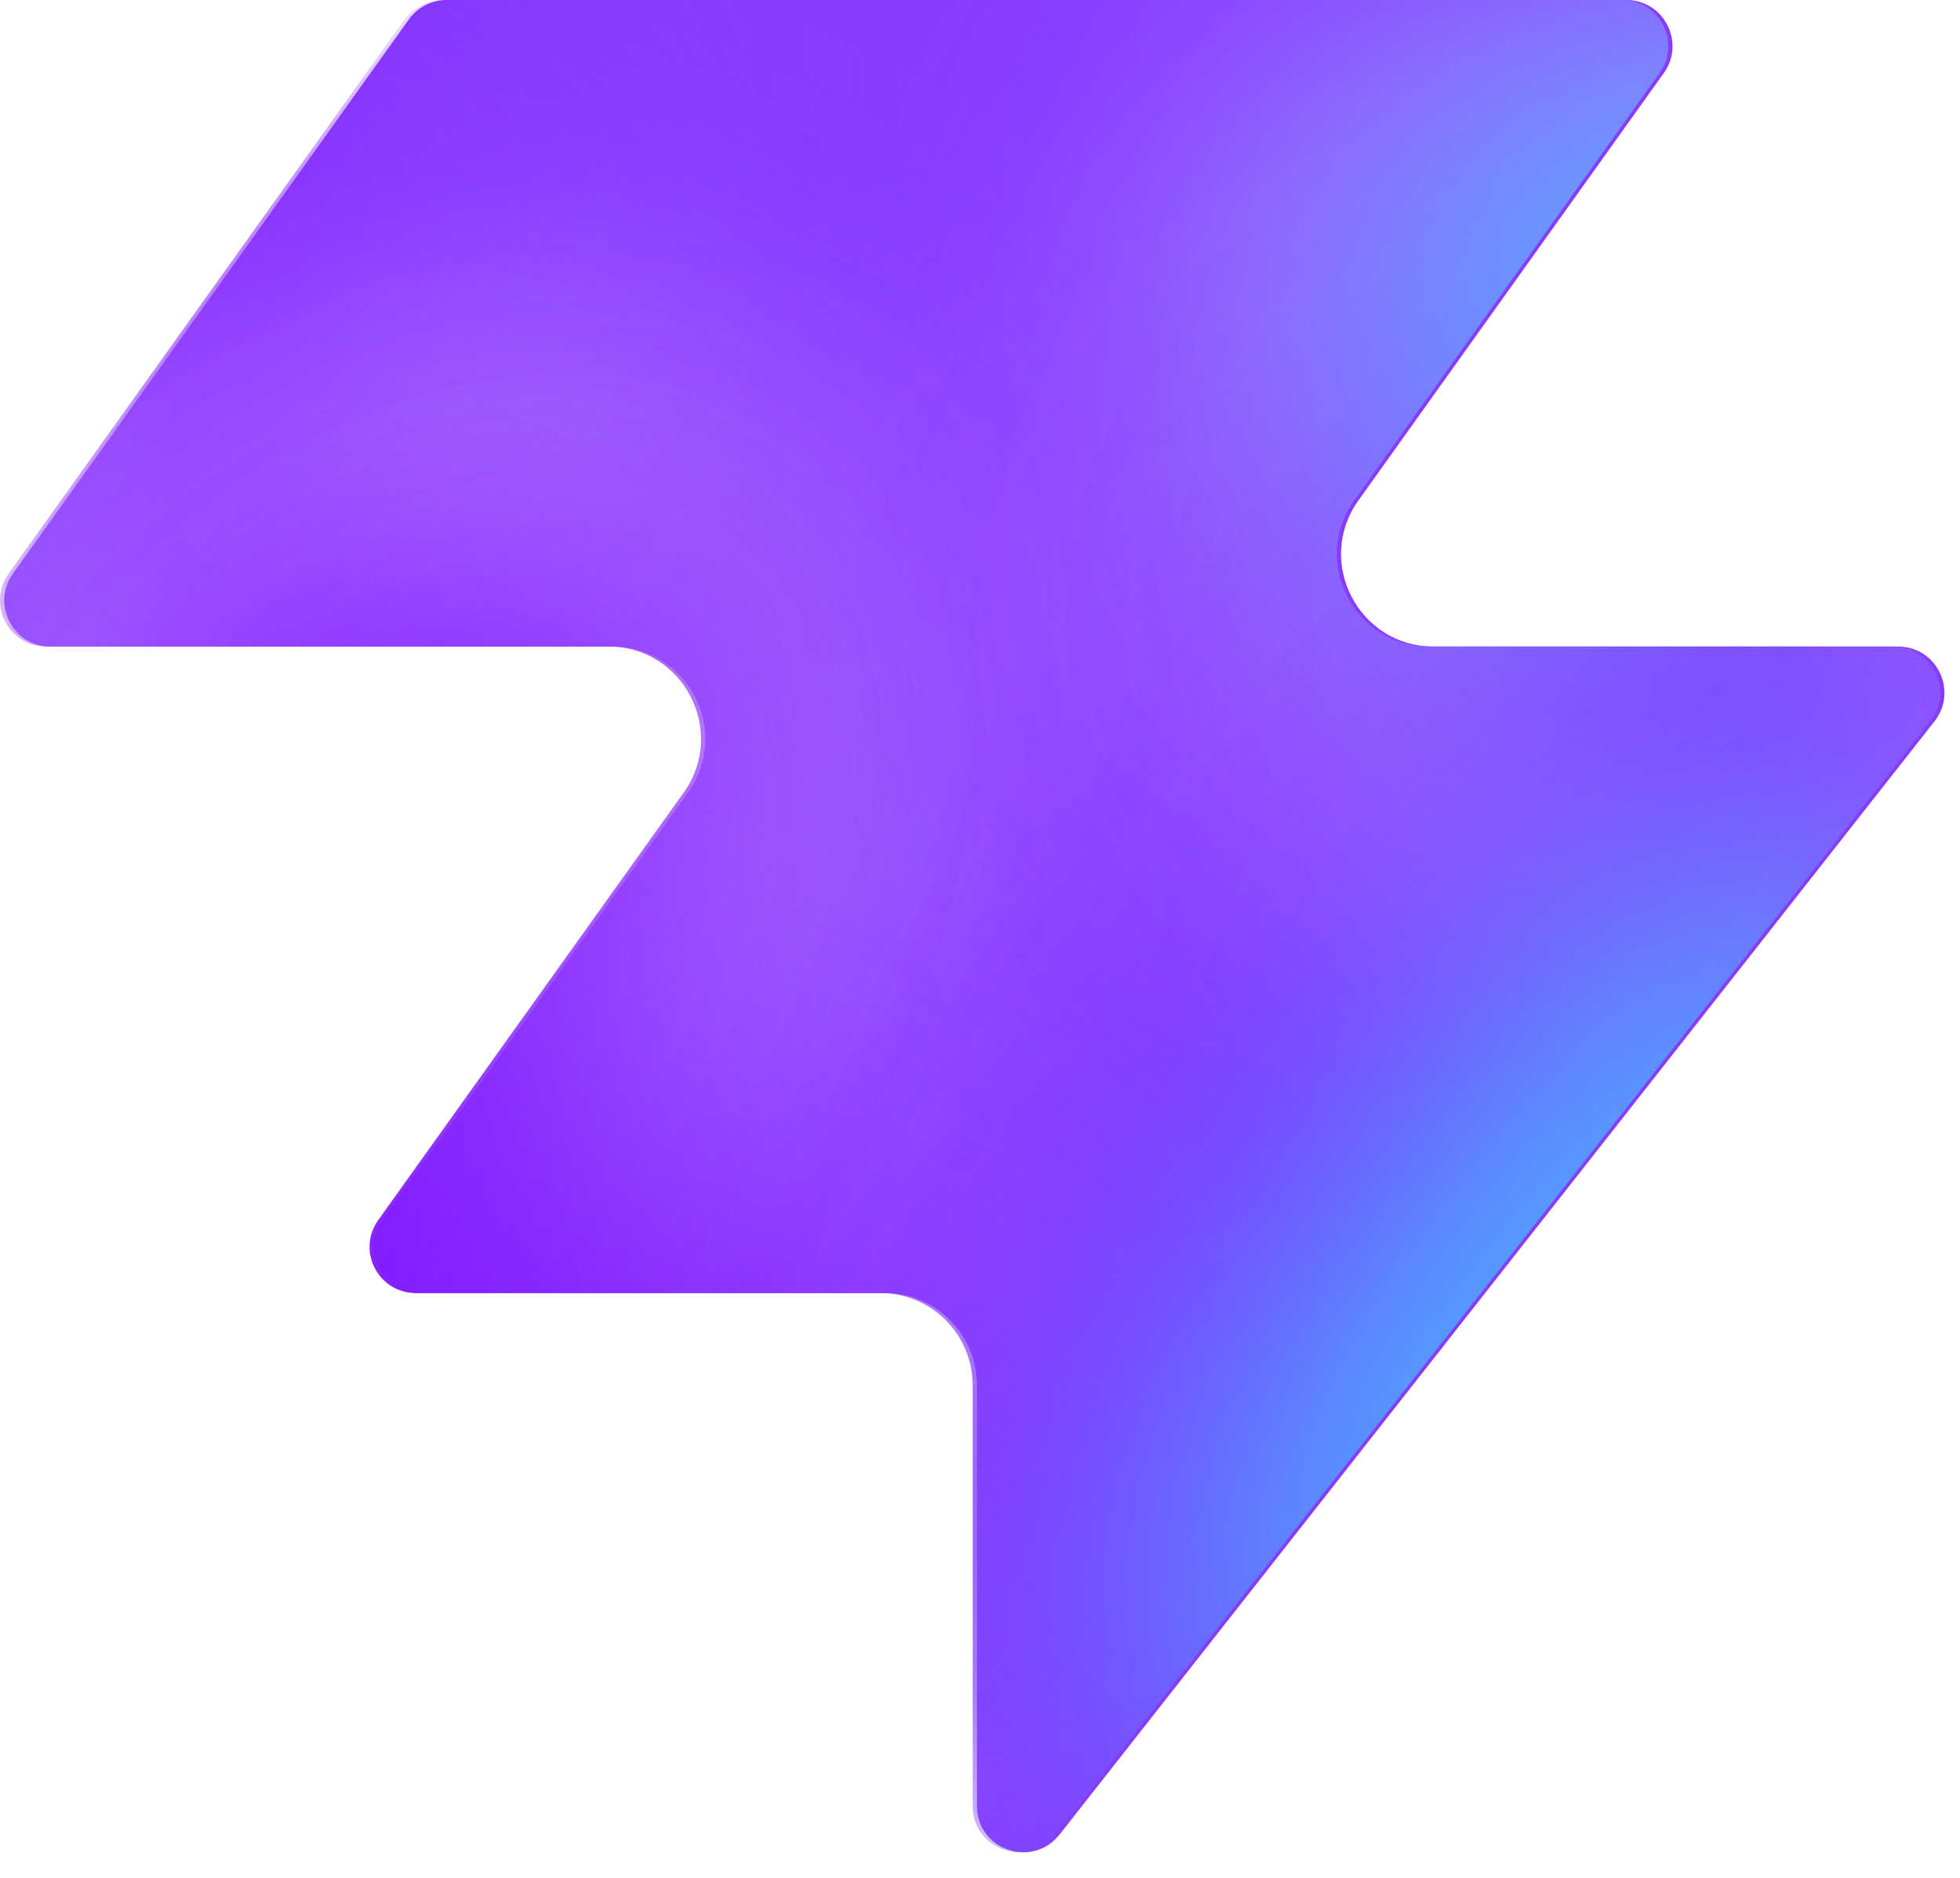
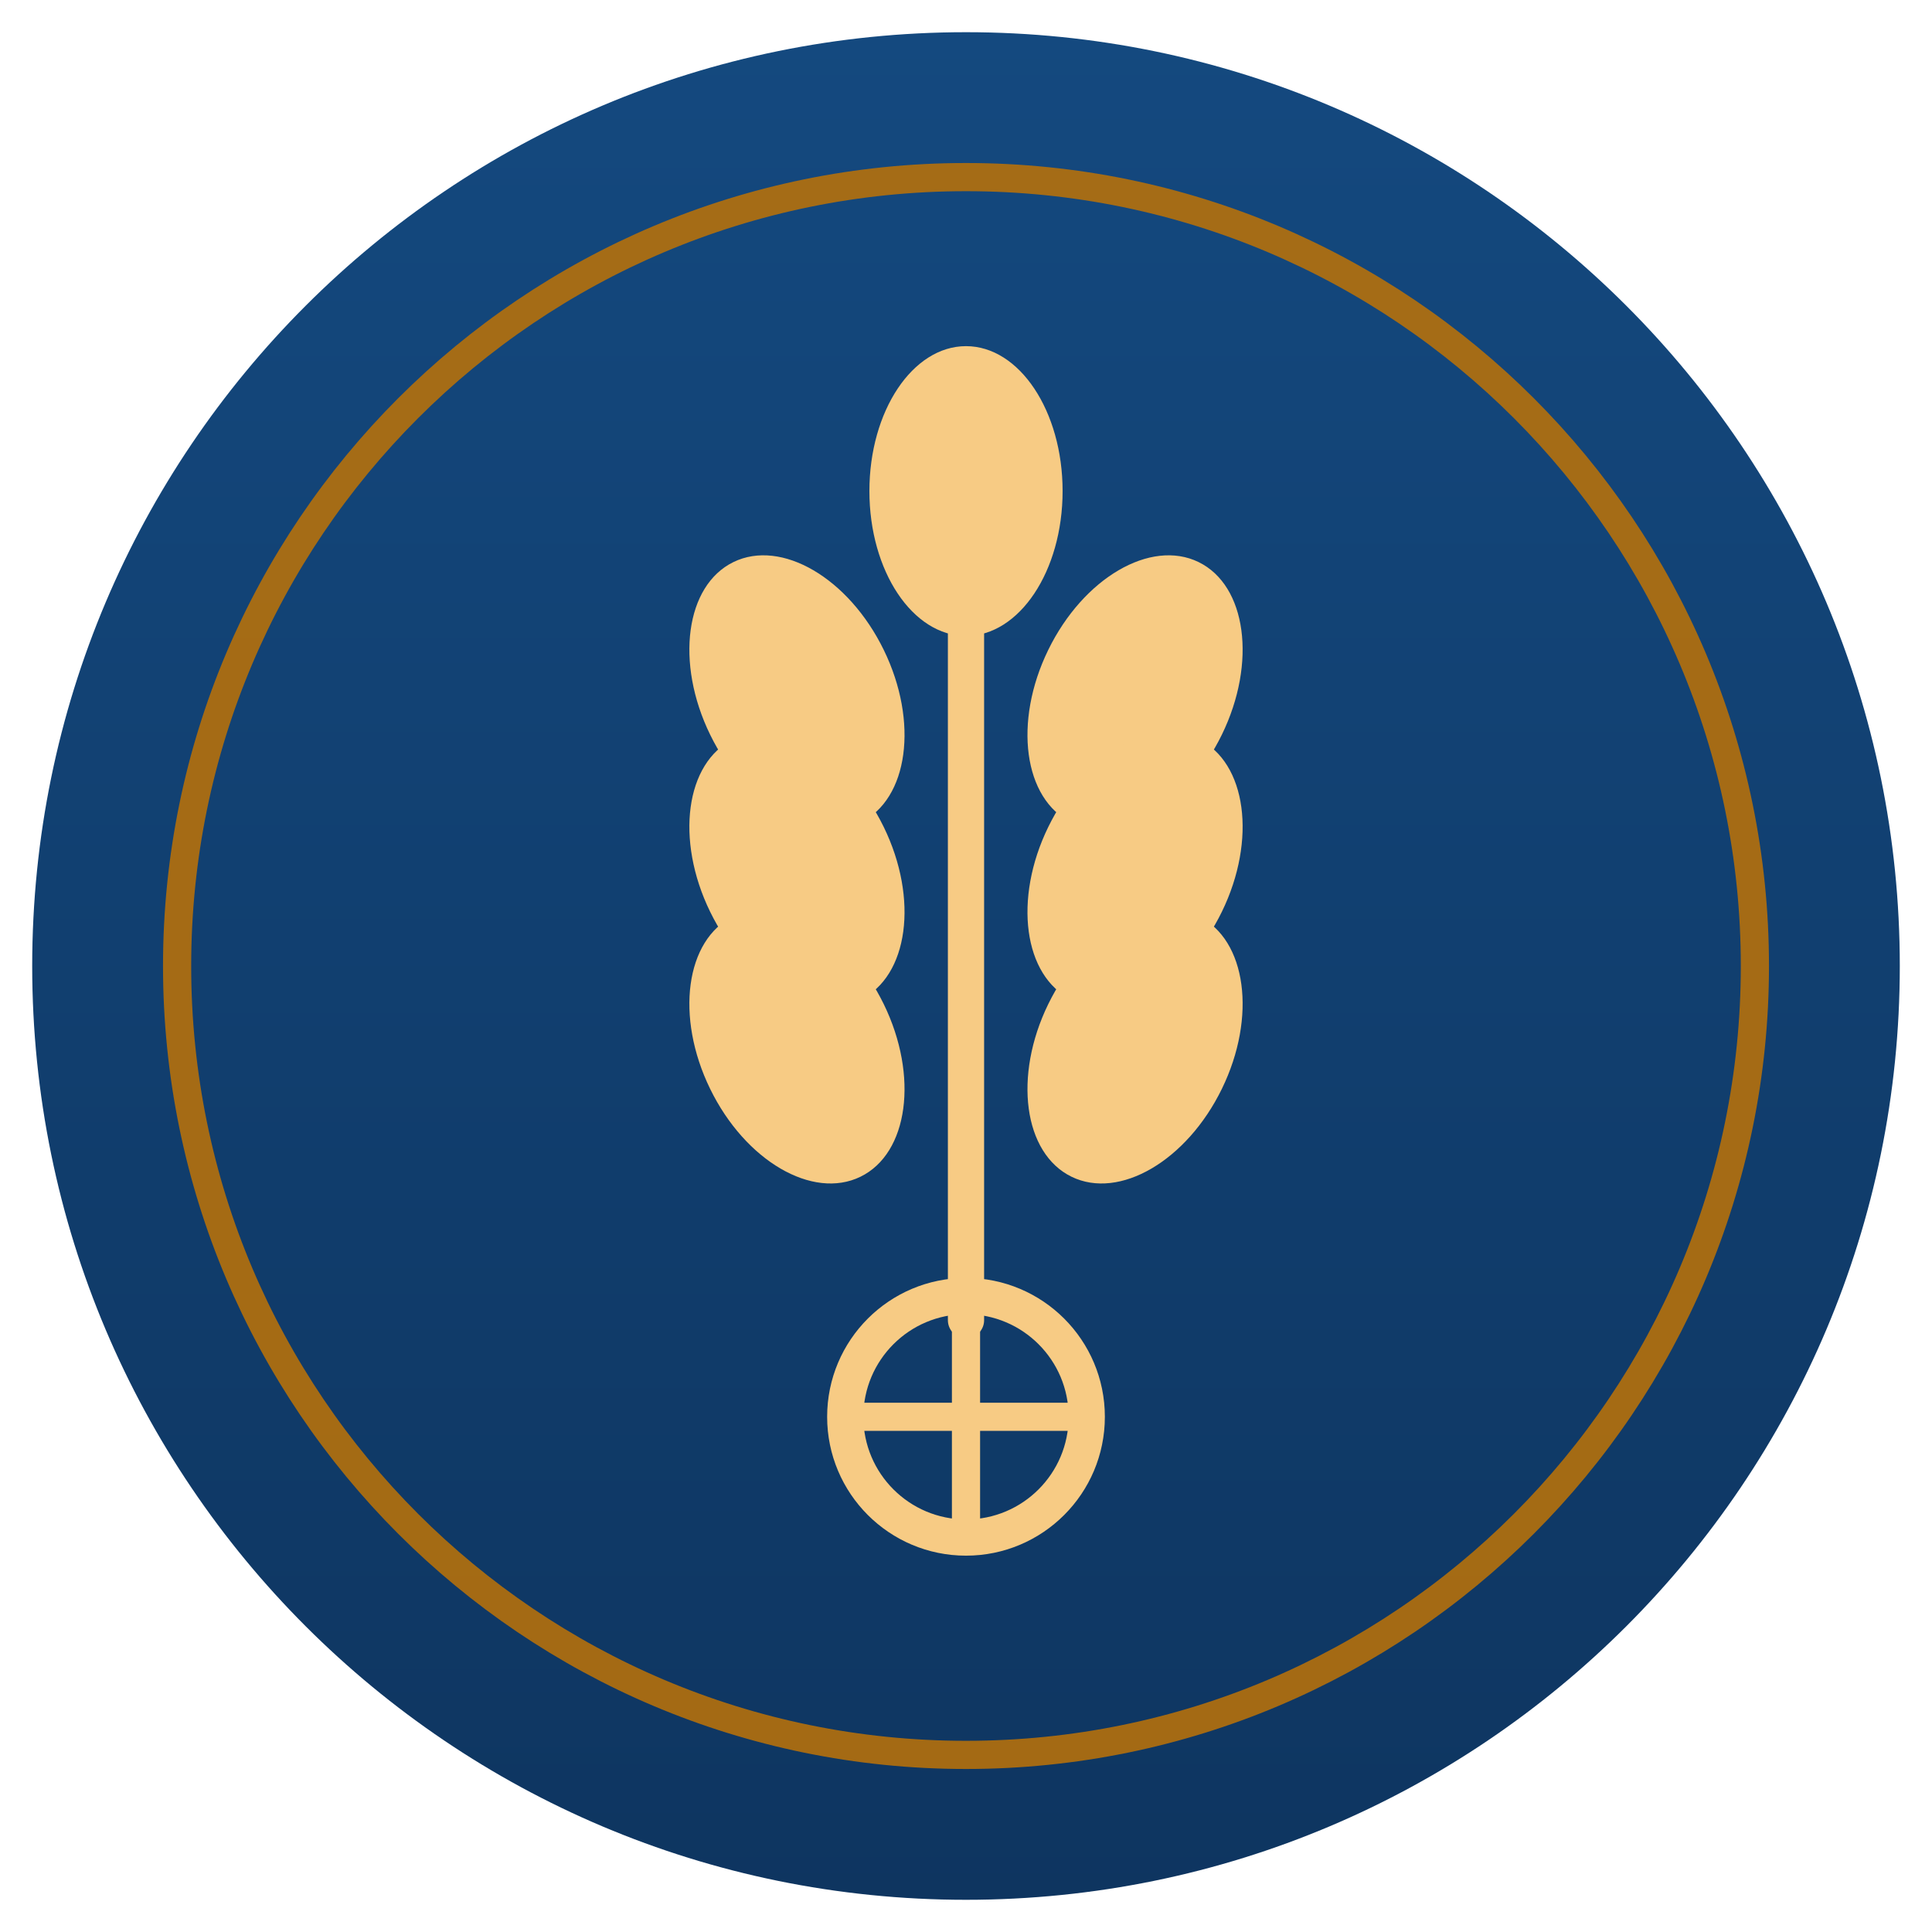
- <svg xmlns="http://www.w3.org/2000/svg" width="48" height="46" fill="none" viewBox="0 0 48 46">
-   <path fill="#863bff" d="M25.946 44.938c-.664.845-2.021.375-2.021-.698V33.937a2.26 2.26 0 0 0-2.262-2.262H10.287c-.92 0-1.456-1.04-.92-1.788l7.48-10.471c1.07-1.497 0-3.578-1.842-3.578H1.237c-.92 0-1.456-1.04-.92-1.788L10.013.474c.214-.297.556-.474.92-.474h28.894c.92 0 1.456 1.04.92 1.788l-7.48 10.471c-1.07 1.498 0 3.579 1.842 3.579h11.377c.943 0 1.473 1.088.89 1.83L25.947 44.94z" style="fill:#863bff;fill:color(display-p3 .525 .23 1);fill-opacity:1" />
-   <mask id="a" width="48" height="46" x="0" y="0" maskUnits="userSpaceOnUse" style="mask-type:alpha">
-     <path fill="#000" d="M25.842 44.938c-.664.844-2.021.375-2.021-.698V33.937a2.26 2.26 0 0 0-2.262-2.262H10.183c-.92 0-1.456-1.04-.92-1.788l7.48-10.471c1.07-1.498 0-3.579-1.842-3.579H1.133c-.92 0-1.456-1.04-.92-1.787L9.91.473c.214-.297.556-.474.92-.474h28.894c.92 0 1.456 1.04.92 1.788l-7.48 10.471c-1.07 1.498 0 3.578 1.842 3.578h11.377c.943 0 1.473 1.088.89 1.832L25.843 44.94z" style="fill:#000;fill-opacity:1" />
-   </mask>
-   <g mask="url(#a)">
-     <g filter="url(#b)">
-       <ellipse cx="5.508" cy="14.704" fill="#ede6ff" rx="5.508" ry="14.704" style="fill:#ede6ff;fill:color(display-p3 .927 .903 1);fill-opacity:1" transform="matrix(.00324 1 1 -.00324 -4.47 31.516)" />
-     </g>
-     <g filter="url(#c)">
-       <ellipse cx="10.399" cy="29.851" fill="#ede6ff" rx="10.399" ry="29.851" style="fill:#ede6ff;fill:color(display-p3 .927 .903 1);fill-opacity:1" transform="matrix(.00324 1 1 -.00324 -39.328 7.883)" />
-     </g>
-     <g filter="url(#d)">
-       <ellipse cx="5.508" cy="30.487" fill="#7e14ff" rx="5.508" ry="30.487" style="fill:#7e14ff;fill:color(display-p3 .492 .077 1);fill-opacity:1" transform="rotate(89.814 -25.913 -14.639)scale(1 -1)" />
-     </g>
-     <g filter="url(#e)">
-       <ellipse cx="5.508" cy="30.599" fill="#7e14ff" rx="5.508" ry="30.599" style="fill:#7e14ff;fill:color(display-p3 .492 .077 1);fill-opacity:1" transform="rotate(89.814 -32.644 -3.334)scale(1 -1)" />
-     </g>
-     <g filter="url(#f)">
-       <ellipse cx="5.508" cy="30.599" fill="#7e14ff" rx="5.508" ry="30.599" style="fill:#7e14ff;fill:color(display-p3 .492 .077 1);fill-opacity:1" transform="matrix(.00324 1 1 -.00324 -34.34 30.47)" />
-     </g>
-     <g filter="url(#g)">
-       <ellipse cx="14.072" cy="22.078" fill="#ede6ff" rx="14.072" ry="22.078" style="fill:#ede6ff;fill:color(display-p3 .927 .903 1);fill-opacity:1" transform="rotate(93.35 24.506 48.493)scale(-1 1)" />
-     </g>
-     <g filter="url(#h)">
-       <ellipse cx="3.47" cy="21.501" fill="#7e14ff" rx="3.47" ry="21.501" style="fill:#7e14ff;fill:color(display-p3 .492 .077 1);fill-opacity:1" transform="rotate(89.009 28.708 47.59)scale(-1 1)" />
-     </g>
-     <g filter="url(#i)">
-       <ellipse cx="3.47" cy="21.501" fill="#7e14ff" rx="3.47" ry="21.501" style="fill:#7e14ff;fill:color(display-p3 .492 .077 1);fill-opacity:1" transform="rotate(89.009 28.708 47.59)scale(-1 1)" />
-     </g>
-     <g filter="url(#j)">
-       <ellipse cx=".387" cy="8.972" fill="#7e14ff" rx="4.407" ry="29.108" style="fill:#7e14ff;fill:color(display-p3 .492 .077 1);fill-opacity:1" transform="rotate(39.51 .387 8.972)" />
-     </g>
-     <g filter="url(#k)">
-       <ellipse cx="47.523" cy="-6.092" fill="#7e14ff" rx="4.407" ry="29.108" style="fill:#7e14ff;fill:color(display-p3 .492 .077 1);fill-opacity:1" transform="rotate(37.892 47.523 -6.092)" />
-     </g>
-     <g filter="url(#l)">
-       <ellipse cx="41.412" cy="6.333" fill="#47bfff" rx="5.971" ry="9.665" style="fill:#47bfff;fill:color(display-p3 .28 .748 1);fill-opacity:1" transform="rotate(37.892 41.412 6.333)" />
-     </g>
-     <g filter="url(#m)">
-       <ellipse cx="-1.879" cy="38.332" fill="#7e14ff" rx="4.407" ry="29.108" style="fill:#7e14ff;fill:color(display-p3 .492 .077 1);fill-opacity:1" transform="rotate(37.892 -1.88 38.332)" />
-     </g>
-     <g filter="url(#n)">
-       <ellipse cx="-1.879" cy="38.332" fill="#7e14ff" rx="4.407" ry="29.108" style="fill:#7e14ff;fill:color(display-p3 .492 .077 1);fill-opacity:1" transform="rotate(37.892 -1.88 38.332)" />
-     </g>
-     <g filter="url(#o)">
-       <ellipse cx="35.651" cy="29.907" fill="#7e14ff" rx="4.407" ry="29.108" style="fill:#7e14ff;fill:color(display-p3 .492 .077 1);fill-opacity:1" transform="rotate(37.892 35.651 29.907)" />
-     </g>
-     <g filter="url(#p)">
-       <ellipse cx="38.418" cy="32.4" fill="#47bfff" rx="5.971" ry="15.297" style="fill:#47bfff;fill:color(display-p3 .28 .748 1);fill-opacity:1" transform="rotate(37.892 38.418 32.4)" />
-     </g>
+ <svg xmlns="http://www.w3.org/2000/svg" viewBox="0 0 120 120" role="img" aria-label="Titanic D">
+   <defs>
+     <linearGradient id="td-disc" x1="0" y1="0" x2="0" y2="1">
+       <stop offset="0%" stop-color="#14497f" />
+       <stop offset="100%" stop-color="#0e3560" />
+     </linearGradient>
+   </defs>
+   <circle cx="60" cy="60" r="58" fill="url(#td-disc)" />
+   <circle cx="60" cy="60" r="49" fill="none" stroke="#b5700b" stroke-width="1.75" opacity="0.9" />
+   <g fill="#f7cb84">
+     <ellipse cx="60" cy="30.5" rx="6" ry="9" />
+     <ellipse cx="49.5" cy="43" rx="6" ry="9" transform="rotate(-26 49.5 43)" />
+     <ellipse cx="70.5" cy="43" rx="6" ry="9" transform="rotate(26 70.5 43)" />
+     <ellipse cx="49.5" cy="54" rx="6" ry="9" transform="rotate(-26 49.5 54)" />
+     <ellipse cx="70.5" cy="54" rx="6" ry="9" transform="rotate(26 70.5 54)" />
+     <ellipse cx="49.5" cy="65" rx="6" ry="9" transform="rotate(-26 49.5 65)" />
+     <ellipse cx="70.5" cy="65" rx="6" ry="9" transform="rotate(26 70.5 65)" />
  </g>
-   <defs>
-     <filter id="b" width="60.045" height="41.654" x="-19.77" y="16.149" color-interpolation-filters="sRGB" filterUnits="userSpaceOnUse">
-       <feFlood flood-opacity="0" result="BackgroundImageFix" />
-       <feBlend in="SourceGraphic" in2="BackgroundImageFix" result="shape" />
-       <feGaussianBlur result="effect1_foregroundBlur_2002_17158" stdDeviation="7.659" />
-     </filter>
-     <filter id="c" width="90.34" height="51.437" x="-54.613" y="-7.533" color-interpolation-filters="sRGB" filterUnits="userSpaceOnUse">
-       <feFlood flood-opacity="0" result="BackgroundImageFix" />
-       <feBlend in="SourceGraphic" in2="BackgroundImageFix" result="shape" />
-       <feGaussianBlur result="effect1_foregroundBlur_2002_17158" stdDeviation="7.659" />
-     </filter>
-     <filter id="d" width="79.355" height="29.4" x="-49.64" y="2.03" color-interpolation-filters="sRGB" filterUnits="userSpaceOnUse">
-       <feFlood flood-opacity="0" result="BackgroundImageFix" />
-       <feBlend in="SourceGraphic" in2="BackgroundImageFix" result="shape" />
-       <feGaussianBlur result="effect1_foregroundBlur_2002_17158" stdDeviation="4.596" />
-     </filter>
-     <filter id="e" width="79.579" height="29.4" x="-45.045" y="20.029" color-interpolation-filters="sRGB" filterUnits="userSpaceOnUse">
-       <feFlood flood-opacity="0" result="BackgroundImageFix" />
-       <feBlend in="SourceGraphic" in2="BackgroundImageFix" result="shape" />
-       <feGaussianBlur result="effect1_foregroundBlur_2002_17158" stdDeviation="4.596" />
-     </filter>
-     <filter id="f" width="79.579" height="29.4" x="-43.513" y="21.178" color-interpolation-filters="sRGB" filterUnits="userSpaceOnUse">
-       <feFlood flood-opacity="0" result="BackgroundImageFix" />
-       <feBlend in="SourceGraphic" in2="BackgroundImageFix" result="shape" />
-       <feGaussianBlur result="effect1_foregroundBlur_2002_17158" stdDeviation="4.596" />
-     </filter>
-     <filter id="g" width="74.749" height="58.852" x="15.756" y="-17.901" color-interpolation-filters="sRGB" filterUnits="userSpaceOnUse">
-       <feFlood flood-opacity="0" result="BackgroundImageFix" />
-       <feBlend in="SourceGraphic" in2="BackgroundImageFix" result="shape" />
-       <feGaussianBlur result="effect1_foregroundBlur_2002_17158" stdDeviation="7.659" />
-     </filter>
-     <filter id="h" width="61.377" height="25.362" x="23.548" y="2.284" color-interpolation-filters="sRGB" filterUnits="userSpaceOnUse">
-       <feFlood flood-opacity="0" result="BackgroundImageFix" />
-       <feBlend in="SourceGraphic" in2="BackgroundImageFix" result="shape" />
-       <feGaussianBlur result="effect1_foregroundBlur_2002_17158" stdDeviation="4.596" />
-     </filter>
-     <filter id="i" width="61.377" height="25.362" x="23.548" y="2.284" color-interpolation-filters="sRGB" filterUnits="userSpaceOnUse">
-       <feFlood flood-opacity="0" result="BackgroundImageFix" />
-       <feBlend in="SourceGraphic" in2="BackgroundImageFix" result="shape" />
-       <feGaussianBlur result="effect1_foregroundBlur_2002_17158" stdDeviation="4.596" />
-     </filter>
-     <filter id="j" width="56.045" height="63.649" x="-27.636" y="-22.853" color-interpolation-filters="sRGB" filterUnits="userSpaceOnUse">
-       <feFlood flood-opacity="0" result="BackgroundImageFix" />
-       <feBlend in="SourceGraphic" in2="BackgroundImageFix" result="shape" />
-       <feGaussianBlur result="effect1_foregroundBlur_2002_17158" stdDeviation="4.596" />
-     </filter>
-     <filter id="k" width="54.814" height="64.646" x="20.116" y="-38.415" color-interpolation-filters="sRGB" filterUnits="userSpaceOnUse">
-       <feFlood flood-opacity="0" result="BackgroundImageFix" />
-       <feBlend in="SourceGraphic" in2="BackgroundImageFix" result="shape" />
-       <feGaussianBlur result="effect1_foregroundBlur_2002_17158" stdDeviation="4.596" />
-     </filter>
-     <filter id="l" width="33.541" height="35.313" x="24.641" y="-11.323" color-interpolation-filters="sRGB" filterUnits="userSpaceOnUse">
-       <feFlood flood-opacity="0" result="BackgroundImageFix" />
-       <feBlend in="SourceGraphic" in2="BackgroundImageFix" result="shape" />
-       <feGaussianBlur result="effect1_foregroundBlur_2002_17158" stdDeviation="4.596" />
-     </filter>
-     <filter id="m" width="54.814" height="64.646" x="-29.286" y="6.009" color-interpolation-filters="sRGB" filterUnits="userSpaceOnUse">
-       <feFlood flood-opacity="0" result="BackgroundImageFix" />
-       <feBlend in="SourceGraphic" in2="BackgroundImageFix" result="shape" />
-       <feGaussianBlur result="effect1_foregroundBlur_2002_17158" stdDeviation="4.596" />
-     </filter>
-     <filter id="n" width="54.814" height="64.646" x="-29.286" y="6.009" color-interpolation-filters="sRGB" filterUnits="userSpaceOnUse">
-       <feFlood flood-opacity="0" result="BackgroundImageFix" />
-       <feBlend in="SourceGraphic" in2="BackgroundImageFix" result="shape" />
-       <feGaussianBlur result="effect1_foregroundBlur_2002_17158" stdDeviation="4.596" />
-     </filter>
-     <filter id="o" width="54.814" height="64.646" x="8.244" y="-2.416" color-interpolation-filters="sRGB" filterUnits="userSpaceOnUse">
-       <feFlood flood-opacity="0" result="BackgroundImageFix" />
-       <feBlend in="SourceGraphic" in2="BackgroundImageFix" result="shape" />
-       <feGaussianBlur result="effect1_foregroundBlur_2002_17158" stdDeviation="4.596" />
-     </filter>
-     <filter id="p" width="39.409" height="43.623" x="18.713" y="10.588" color-interpolation-filters="sRGB" filterUnits="userSpaceOnUse">
-       <feFlood flood-opacity="0" result="BackgroundImageFix" />
-       <feBlend in="SourceGraphic" in2="BackgroundImageFix" result="shape" />
-       <feGaussianBlur result="effect1_foregroundBlur_2002_17158" stdDeviation="4.596" />
-     </filter>
-   </defs>
+   <path d="M60 36 V 82" stroke="#f7cb84" stroke-width="2.25" stroke-linecap="round" />
+   <circle cx="60" cy="88" r="7.5" fill="none" stroke="#f7cb84" stroke-width="2.25" />
+   <path d="M52.5 88h15M60 80.5v15" stroke="#f7cb84" stroke-width="1.75" stroke-linecap="round" />
</svg>
